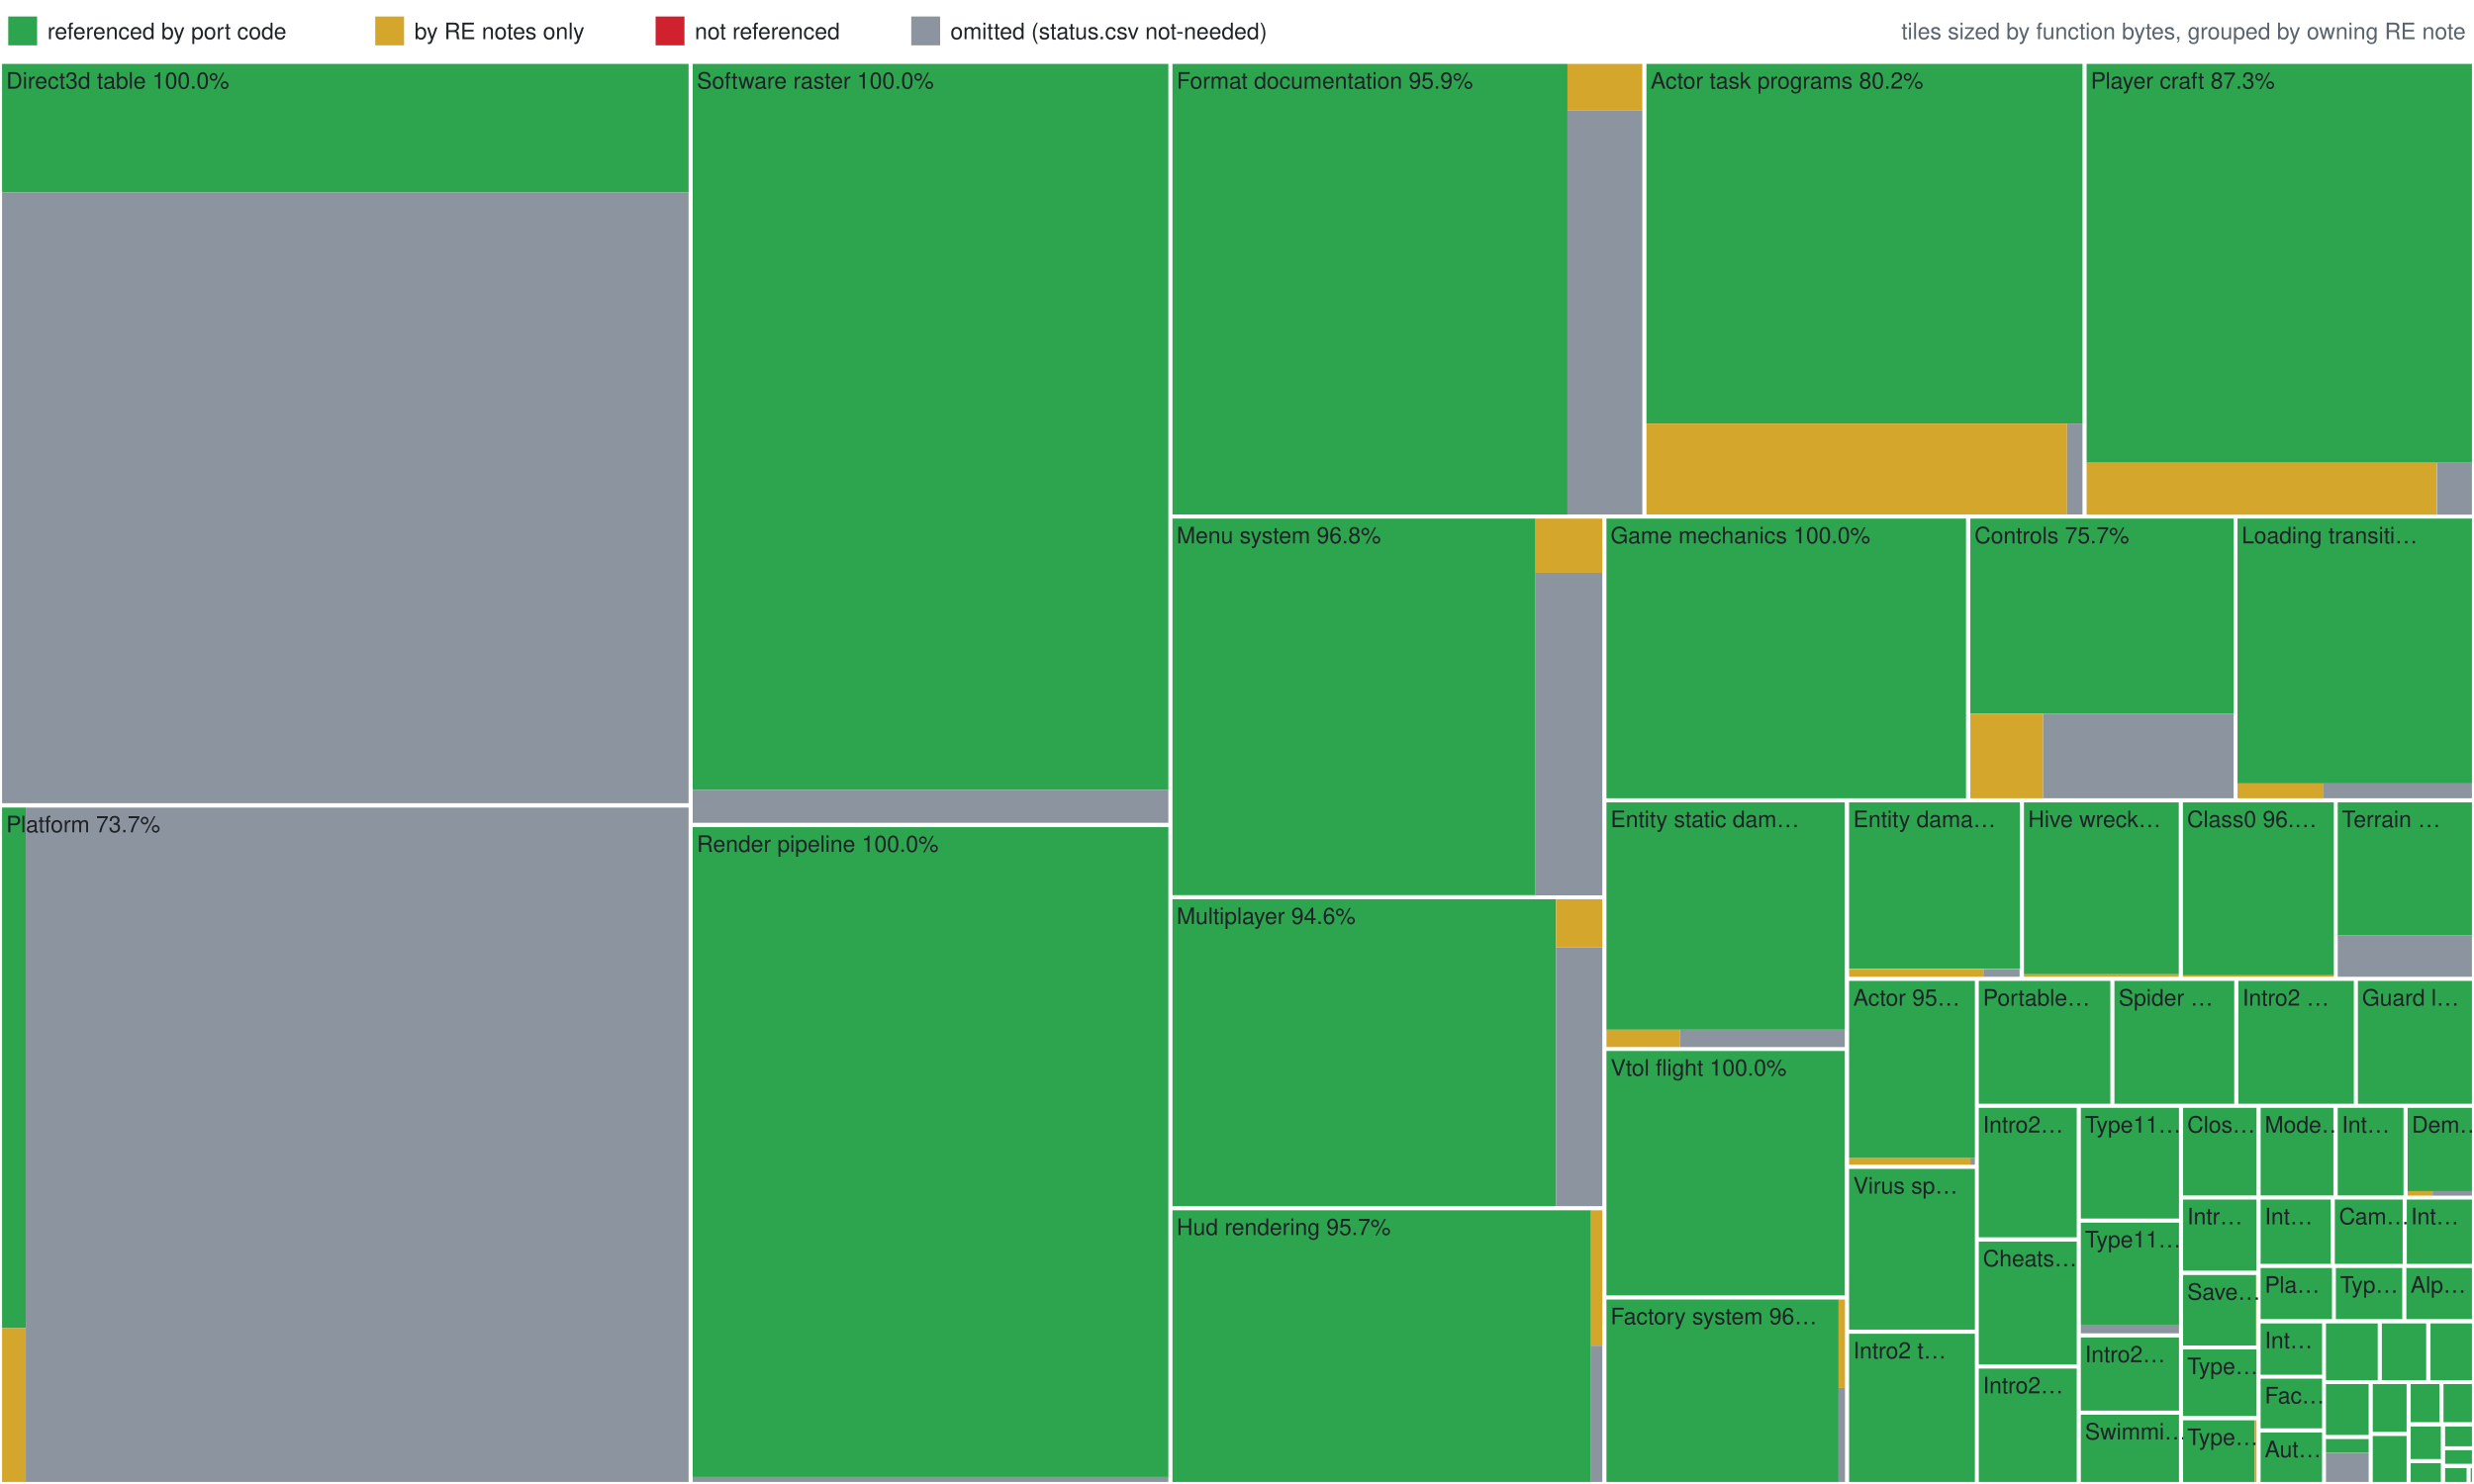
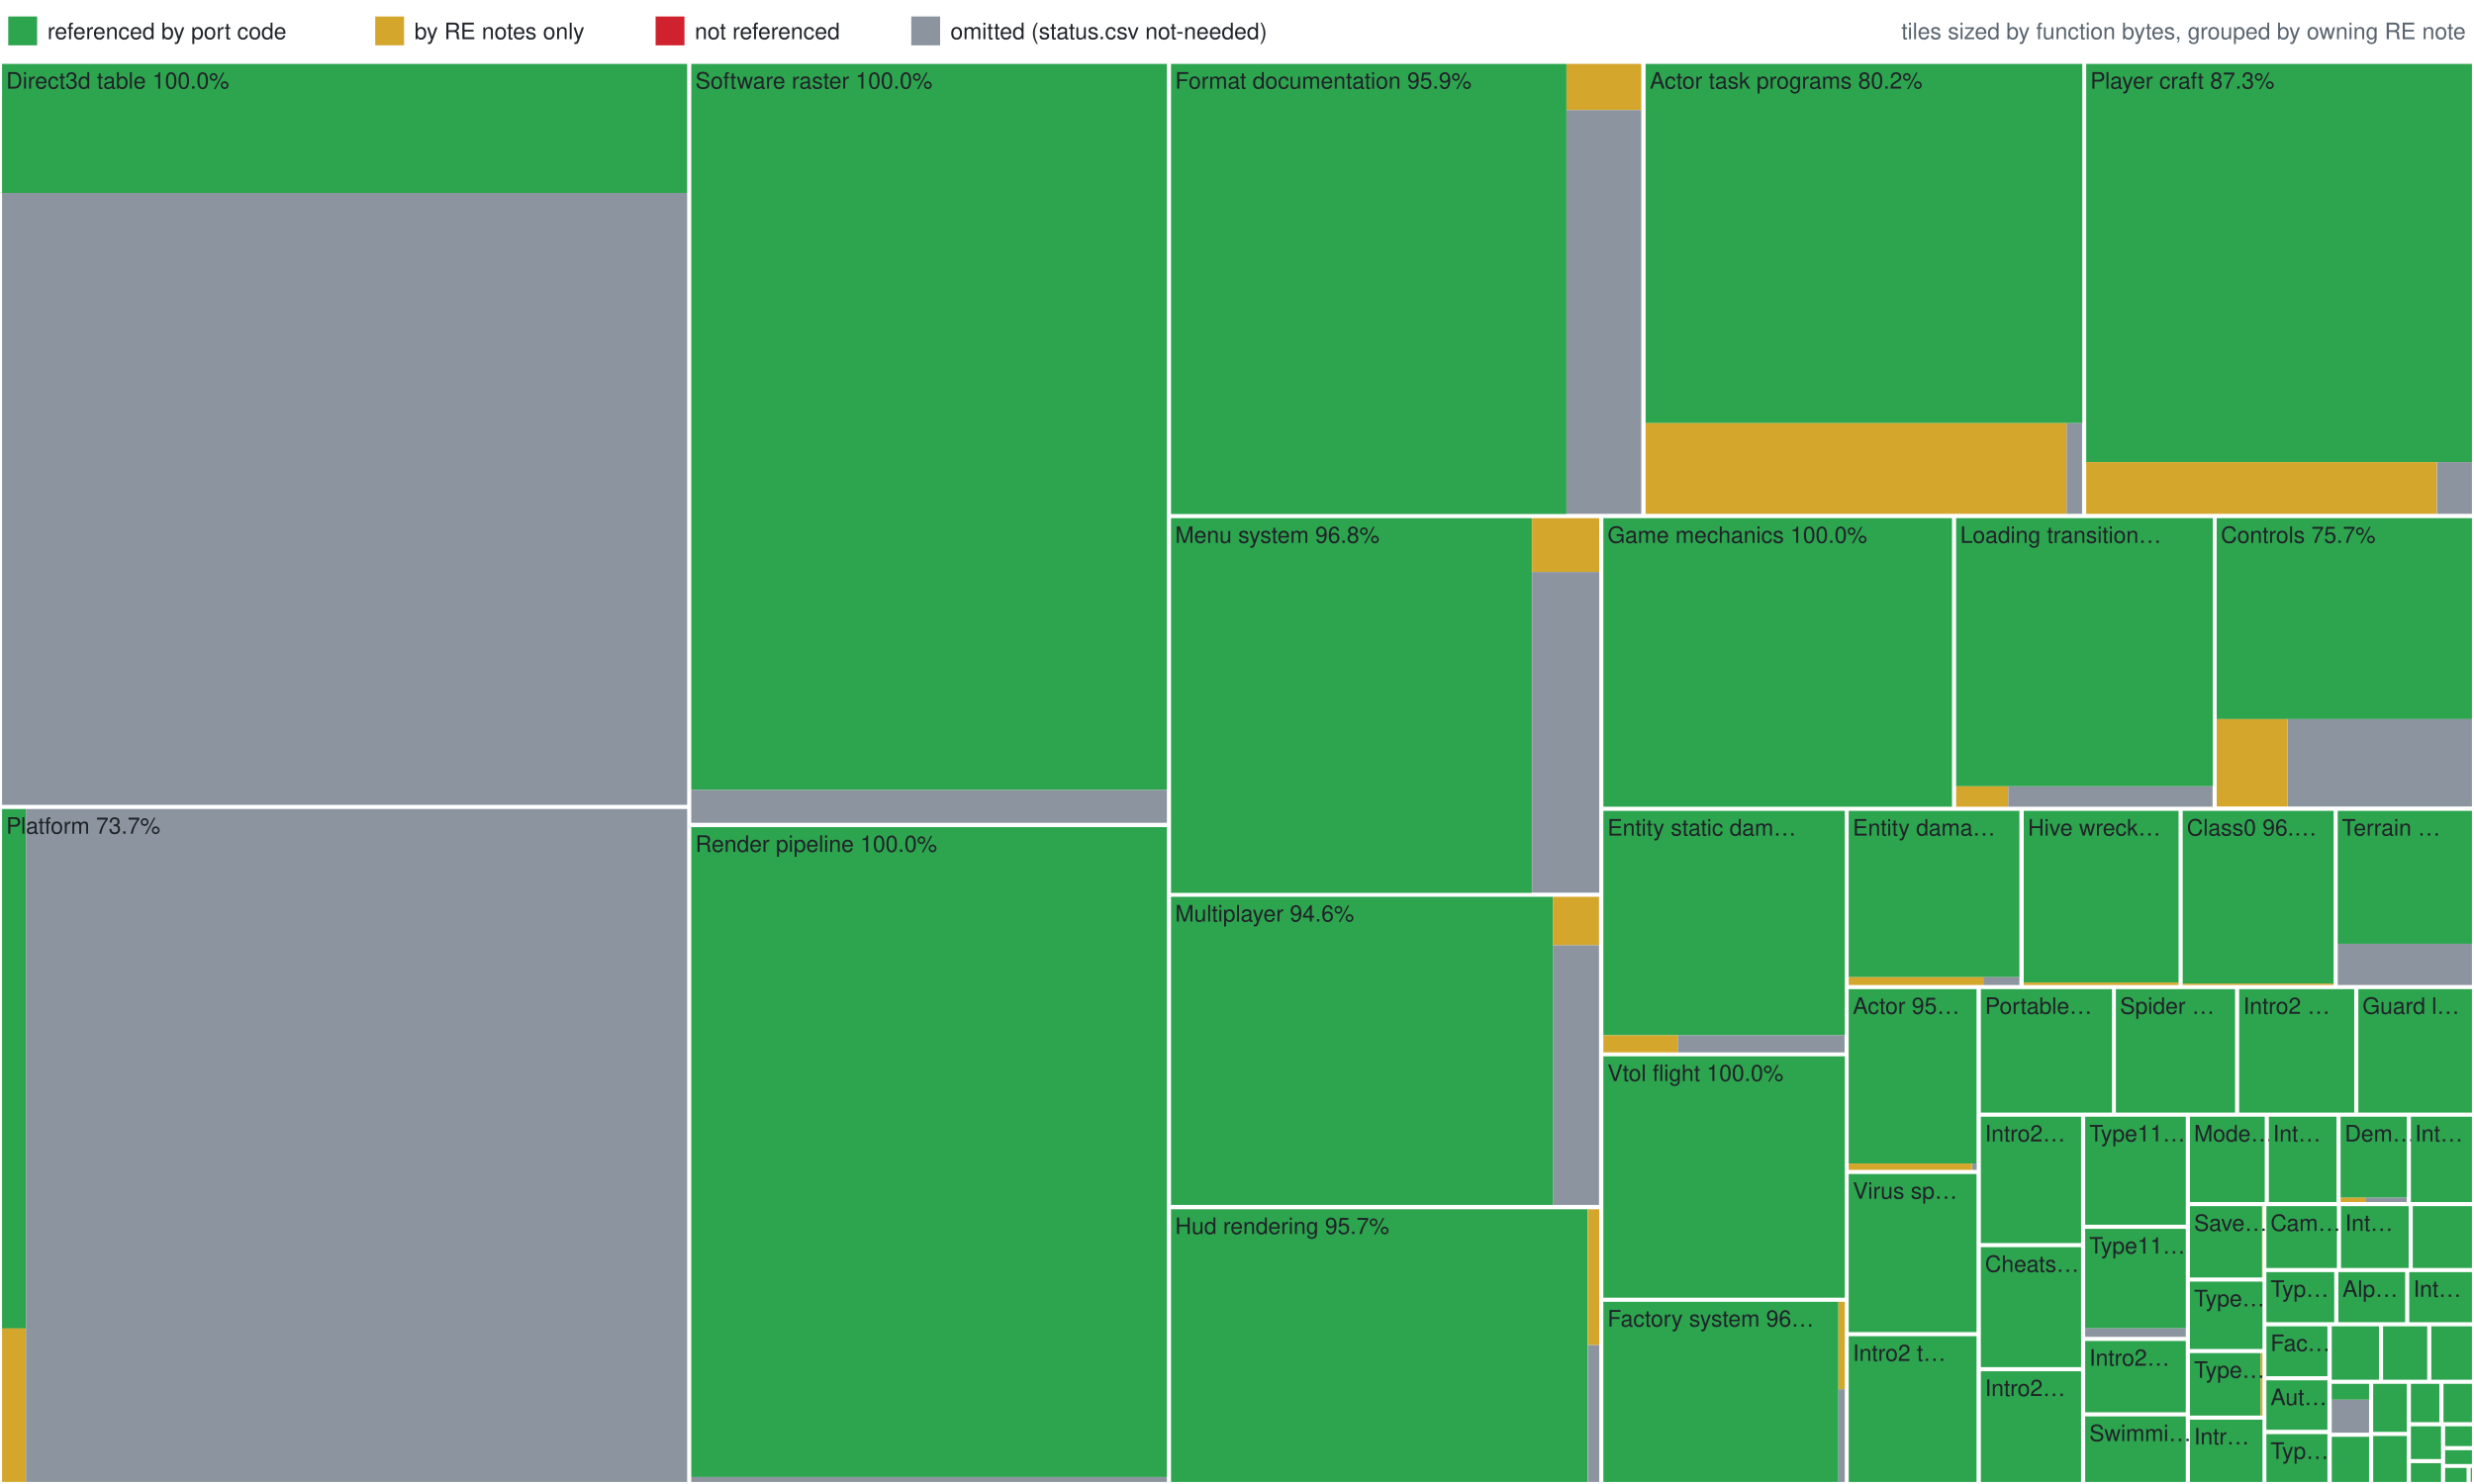
<svg xmlns="http://www.w3.org/2000/svg" width="1200" height="720" viewBox="0 0 1200 720" font-family="Segoe UI, Helvetica, Arial, sans-serif" font-size="11">
  <rect width="1200" height="720" fill="#ffffff" />
  <rect x="4" y="8" width="14" height="14" fill="#2da44e" />
  <text x="23" y="19" fill="#1f2328">referenced by port code</text>
  <rect x="182" y="8" width="14" height="14" fill="#d4a72c" />
  <text x="201" y="19" fill="#1f2328">by RE notes only</text>
  <rect x="318" y="8" width="14" height="14" fill="#cf222e" />
  <text x="337" y="19" fill="#1f2328">not referenced</text>
  <rect x="442" y="8" width="14" height="14" fill="#8c959f" />
  <text x="461" y="19" fill="#1f2328">omitted (status.csv not-needed)</text>
  <text x="1196" y="19" fill="#59636e" text-anchor="end">tiles sized by function bytes, grouped by owning RE note</text>
  <g>
-     <rect x="1" y="31" width="333" height="62.4" fill="#2da44e" />
-     <rect x="1" y="93.4" width="333" height="296.3" fill="#8c959f" />
+     <rect x="1" y="31" width="332.3" height="62.6" fill="#2da44e" />
+     <rect x="1" y="93.6" width="332.3" height="296.9" fill="#8c959f" />
    <text x="3" y="43" fill="#1f2328">Direct3d table 100.0%</text>
  </g>
  <g>
-     <rect x="1" y="391.8" width="11.5" height="252.6" fill="#2da44e" />
-     <rect x="1" y="644.4" width="11.5" height="74.6" fill="#d4a72c" />
-     <rect x="12.5" y="391.8" width="321.5" height="327.2" fill="#8c959f" />
-     <text x="3" y="403.8" fill="#1f2328">Platform 73.7%</text>
-   </g>
-   <g>
-     <rect x="336" y="31" width="230.7" height="352.3" fill="#2da44e" />
-     <rect x="336" y="383.3" width="230.7" height="15.9" fill="#8c959f" />
-     <text x="338" y="43" fill="#1f2328">Software raster 100.0%</text>
-   </g>
-   <g>
-     <rect x="336" y="401.3" width="230.7" height="315.3" fill="#2da44e" />
-     <rect x="336" y="716.6" width="230.7" height="2.4" fill="#8c959f" />
-     <text x="338" y="413.3" fill="#1f2328">Render pipeline 100.0%</text>
-   </g>
-   <g>
-     <rect x="568.7" y="31" width="191.6" height="218.6" fill="#2da44e" />
-     <rect x="760.3" y="31" width="36.3" height="22.5" fill="#d4a72c" />
-     <rect x="760.3" y="53.5" width="36.3" height="196.1" fill="#8c959f" />
-     <text x="570.7" y="43" fill="#1f2328">Format documentation 95.9%</text>
-   </g>
-   <g>
-     <rect x="798.6" y="31" width="211.5" height="174.5" fill="#2da44e" />
-     <rect x="798.6" y="205.5" width="204" height="44.1" fill="#d4a72c" />
-     <rect x="1002.6" y="205.5" width="7.5" height="44.1" fill="#8c959f" />
-     <text x="800.6" y="43" fill="#1f2328">Actor task programs 80.2%</text>
-   </g>
-   <g>
-     <rect x="1012.1" y="31" width="186.9" height="193.5" fill="#2da44e" />
-     <rect x="1012.1" y="224.5" width="169.8" height="25.2" fill="#d4a72c" />
-     <rect x="1182" y="224.5" width="17" height="25.2" fill="#8c959f" />
-     <text x="1014.1" y="43" fill="#1f2328">Player craft 87.3%</text>
-   </g>
-   <g>
-     <rect x="568.7" y="251.6" width="176.1" height="182.7" fill="#2da44e" />
-     <rect x="744.8" y="251.6" width="32.4" height="26.3" fill="#d4a72c" />
-     <rect x="744.8" y="277.9" width="32.4" height="156.5" fill="#8c959f" />
-     <text x="570.7" y="263.6" fill="#1f2328">Menu system 96.8%</text>
-   </g>
-   <g>
-     <rect x="568.7" y="436.3" width="186" height="148.9" fill="#2da44e" />
-     <rect x="754.7" y="436.3" width="22.5" height="23.4" fill="#d4a72c" />
-     <rect x="754.7" y="459.7" width="22.5" height="125.5" fill="#8c959f" />
-     <text x="570.7" y="448.3" fill="#1f2328">Multiplayer 94.6%</text>
-   </g>
-   <g>
-     <rect x="568.7" y="587.2" width="203" height="131.8" fill="#2da44e" />
-     <rect x="771.7" y="587.2" width="5.5" height="65.7" fill="#d4a72c" />
-     <rect x="771.7" y="652.9" width="5.5" height="66.1" fill="#8c959f" />
-     <text x="570.7" y="599.2" fill="#1f2328">Hud rendering 95.7%</text>
-   </g>
-   <g>
-     <rect x="779.2" y="251.6" width="174.4" height="135.7" fill="#2da44e" />
-     <text x="781.2" y="263.6" fill="#1f2328">Game mechanics 100.0%</text>
-   </g>
-   <g>
-     <rect x="955.7" y="251.6" width="127.7" height="94.6" fill="#2da44e" />
-     <rect x="955.7" y="346.2" width="35.3" height="41.1" fill="#d4a72c" />
-     <rect x="991" y="346.2" width="92.4" height="41.1" fill="#8c959f" />
-     <text x="957.7" y="263.6" fill="#1f2328">Controls 75.7%</text>
-   </g>
-   <g>
-     <rect x="1085.3" y="251.6" width="113.7" height="128.5" fill="#2da44e" />
-     <rect x="1085.3" y="380.1" width="41.7" height="7.2" fill="#d4a72c" />
-     <rect x="1127" y="380.1" width="72" height="7.2" fill="#8c959f" />
-     <text x="1087.3" y="263.6" fill="#1f2328">Loading transiti…</text>
-   </g>
-   <g>
-     <rect x="779.2" y="389.3" width="115.6" height="110.3" fill="#2da44e" />
-     <rect x="779.2" y="499.6" width="35.7" height="8.4" fill="#d4a72c" />
-     <rect x="814.9" y="499.6" width="79.9" height="8.4" fill="#8c959f" />
-     <text x="781.2" y="401.3" fill="#1f2328">Entity static dam…</text>
-   </g>
-   <g>
-     <rect x="779.2" y="509.9" width="115.6" height="118.6" fill="#2da44e" />
-     <text x="781.2" y="521.9" fill="#1f2328">Vtol flight 100.0%</text>
-   </g>
-   <g>
-     <rect x="779.2" y="630.5" width="112.6" height="88.5" fill="#2da44e" />
-     <rect x="891.8" y="630.5" width="3.1" height="42.9" fill="#d4a72c" />
-     <rect x="891.8" y="673.4" width="3.1" height="45.6" fill="#8c959f" />
-     <text x="781.2" y="642.5" fill="#1f2328">Factory system 96…</text>
-   </g>
-   <g>
-     <rect x="896.9" y="389.3" width="82.8" height="80.7" fill="#2da44e" />
-     <rect x="896.9" y="470.1" width="65.3" height="3.8" fill="#d4a72c" />
-     <rect x="962.1" y="470.1" width="17.5" height="3.8" fill="#8c959f" />
-     <text x="898.9" y="401.3" fill="#1f2328">Entity dama…</text>
-   </g>
-   <g>
-     <rect x="981.7" y="389.3" width="75.1" height="83.4" fill="#2da44e" />
-     <rect x="981.7" y="472.7" width="75.1" height="1.2" fill="#d4a72c" />
-     <text x="983.7" y="401.3" fill="#1f2328">Hive wreck…</text>
-   </g>
-   <g>
-     <rect x="1058.8" y="389.3" width="73.2" height="83.9" fill="#2da44e" />
-     <rect x="1058.8" y="473.2" width="73.2" height="0.7" fill="#d4a72c" />
-     <text x="1060.8" y="401.3" fill="#1f2328">Class0 96.…</text>
-   </g>
-   <g>
-     <rect x="1133.9" y="389.3" width="65.1" height="64.6" fill="#2da44e" />
-     <rect x="1133.9" y="453.9" width="65.1" height="20" fill="#8c959f" />
-     <text x="1135.9" y="401.3" fill="#1f2328">Terrain …</text>
-   </g>
-   <g>
-     <rect x="896.9" y="475.9" width="61" height="86" fill="#2da44e" />
-     <rect x="896.9" y="561.9" width="58.8" height="3.2" fill="#d4a72c" />
-     <rect x="955.7" y="561.9" width="2.2" height="3.2" fill="#8c959f" />
-     <text x="898.9" y="487.9" fill="#1f2328">Actor 95…</text>
-   </g>
-   <g>
-     <rect x="896.9" y="567.1" width="61" height="78" fill="#2da44e" />
-     <text x="898.9" y="579.1" fill="#1f2328">Virus sp…</text>
-   </g>
-   <g>
-     <rect x="896.9" y="647.1" width="61" height="71.9" fill="#2da44e" />
-     <text x="898.9" y="659.1" fill="#1f2328">Intro2 t…</text>
-   </g>
-   <g>
-     <rect x="959.8" y="475.9" width="63.8" height="59.6" fill="#2da44e" />
-     <text x="961.8" y="487.9" fill="#1f2328">Portable…</text>
-   </g>
-   <g>
-     <rect x="1025.6" y="475.9" width="58.1" height="59.6" fill="#2da44e" />
-     <text x="1027.6" y="487.9" fill="#1f2328">Spider …</text>
-   </g>
-   <g>
-     <rect x="1085.7" y="475.9" width="56" height="59.6" fill="#2da44e" />
-     <text x="1087.7" y="487.9" fill="#1f2328">Intro2 …</text>
-   </g>
-   <g>
-     <rect x="1143.7" y="475.9" width="55.3" height="59.6" fill="#2da44e" />
-     <text x="1145.7" y="487.9" fill="#1f2328">Guard l…</text>
-   </g>
-   <g>
-     <rect x="959.8" y="537.5" width="47.5" height="62.8" fill="#2da44e" />
-     <text x="961.8" y="549.5" fill="#1f2328">Intro2…</text>
-   </g>
-   <g>
-     <rect x="959.8" y="602.4" width="47.5" height="59.6" fill="#2da44e" />
-     <rect x="959.8" y="661.9" width="47.5" height="0" fill="#8c959f" />
-     <text x="961.8" y="614.4" fill="#1f2328">Cheats…</text>
-   </g>
-   <g>
-     <rect x="959.8" y="664" width="47.5" height="55" fill="#2da44e" />
-     <text x="961.8" y="676" fill="#1f2328">Intro2…</text>
-   </g>
-   <g>
-     <rect x="1009.3" y="537.5" width="47.6" height="53.7" fill="#2da44e" />
-     <text x="1011.3" y="549.5" fill="#1f2328">Type11…</text>
-   </g>
-   <g>
-     <rect x="1009.3" y="593.2" width="47.6" height="49.5" fill="#2da44e" />
-     <rect x="1009.3" y="642.7" width="47.6" height="4.2" fill="#8c959f" />
-     <text x="1011.3" y="605.2" fill="#1f2328">Type11…</text>
-   </g>
-   <g>
-     <rect x="1009.3" y="648.9" width="47.6" height="35.5" fill="#2da44e" />
-     <text x="1011.3" y="660.9" fill="#1f2328">Intro2…</text>
-   </g>
-   <g>
-     <rect x="1009.3" y="686.4" width="47.6" height="32.6" fill="#2da44e" />
-     <text x="1011.3" y="698.4" fill="#1f2328">Swimmi…</text>
-   </g>
-   <g>
-     <rect x="1058.9" y="537.5" width="35.6" height="42.5" fill="#2da44e" />
-     <text x="1060.9" y="549.5" fill="#1f2328">Clos…</text>
-   </g>
-   <g>
-     <rect x="1096.5" y="537.5" width="35.3" height="42.5" fill="#2da44e" />
-     <text x="1098.5" y="549.5" fill="#1f2328">Mode…</text>
-   </g>
-   <g>
-     <rect x="1133.9" y="537.5" width="31.9" height="42.5" fill="#2da44e" />
-     <text x="1135.9" y="549.5" fill="#1f2328">Int…</text>
-   </g>
-   <g>
-     <rect x="1167.8" y="537.5" width="31.2" height="40.4" fill="#2da44e" />
-     <rect x="1167.8" y="577.9" width="12.1" height="2.2" fill="#d4a72c" />
-     <rect x="1179.9" y="577.9" width="19.1" height="2.2" fill="#8c959f" />
-     <text x="1169.8" y="549.5" fill="#1f2328">Dem…</text>
-   </g>
-   <g>
-     <rect x="1058.9" y="582" width="35.6" height="34.5" fill="#2da44e" />
-     <text x="1060.9" y="594" fill="#1f2328">Intr…</text>
-   </g>
-   <g>
-     <rect x="1058.9" y="618.6" width="35.4" height="34.2" fill="#2da44e" />
-     <rect x="1094.3" y="618.6" width="0.2" height="34.2" fill="#d4a72c" />
-     <text x="1060.9" y="630.6" fill="#1f2328">Save…</text>
-   </g>
-   <g>
-     <rect x="1058.9" y="654.7" width="35.6" height="32.3" fill="#2da44e" />
-     <text x="1060.9" y="666.7" fill="#1f2328">Type…</text>
-   </g>
-   <g>
-     <rect x="1058.9" y="689.1" width="34.7" height="29.9" fill="#2da44e" />
-     <rect x="1093.6" y="689.1" width="0.9" height="29.9" fill="#d4a72c" />
-     <text x="1060.9" y="701.1" fill="#1f2328">Type…</text>
-   </g>
-   <g>
-     <rect x="1096.5" y="582" width="34" height="31.2" fill="#2da44e" />
-     <text x="1098.5" y="594" fill="#1f2328">Int…</text>
-   </g>
-   <g>
-     <rect x="1132.5" y="582" width="32.9" height="31.2" fill="#2da44e" />
-     <text x="1134.5" y="594" fill="#1f2328">Cam…</text>
-   </g>
-   <g>
-     <rect x="1167.4" y="582" width="31.6" height="31.2" fill="#2da44e" />
-     <text x="1169.4" y="594" fill="#1f2328">Int…</text>
-   </g>
-   <g>
-     <rect x="1096.5" y="615.2" width="34.6" height="24.8" fill="#2da44e" />
-     <text x="1098.5" y="627.2" fill="#1f2328">Pla…</text>
-   </g>
-   <g>
-     <rect x="1133" y="615.2" width="32.2" height="24.8" fill="#2da44e" />
-     <text x="1135" y="627.2" fill="#1f2328">Typ…</text>
-   </g>
-   <g>
-     <rect x="1167.2" y="615.2" width="31.8" height="24.8" fill="#2da44e" />
-     <text x="1169.2" y="627.2" fill="#1f2328">Alp…</text>
-   </g>
-   <g>
-     <rect x="1096.5" y="642.1" width="29.8" height="24.9" fill="#2da44e" />
-     <text x="1098.5" y="654.1" fill="#1f2328">Int…</text>
-   </g>
-   <g>
-     <rect x="1096.5" y="668.9" width="29.8" height="24.1" fill="#2da44e" />
-     <text x="1098.5" y="680.9" fill="#1f2328">Fac…</text>
-   </g>
-   <g>
-     <rect x="1096.5" y="695" width="29.8" height="24" fill="#2da44e" />
-     <text x="1098.5" y="707" fill="#1f2328">Aut…</text>
-   </g>
-   <g>
-     <rect x="1128.2" y="642.1" width="25.1" height="27.5" fill="#2da44e" />
-   </g>
-   <g>
-     <rect x="1155.3" y="642.1" width="21.5" height="27.5" fill="#2da44e" />
-   </g>
-   <g>
-     <rect x="1178.9" y="642.1" width="20.1" height="27.5" fill="#2da44e" />
-   </g>
-   <g>
-     <rect x="1128.2" y="671.5" width="20.7" height="24.7" fill="#2da44e" />
-   </g>
-   <g>
-     <rect x="1128.2" y="698.2" width="20.7" height="6.7" fill="#2da44e" />
-     <rect x="1128.2" y="705" width="20.7" height="14" fill="#8c959f" />
-   </g>
-   <g>
-     <rect x="1150.9" y="671.5" width="16.4" height="23.2" fill="#2da44e" />
-   </g>
-   <g>
-     <rect x="1150.9" y="696.7" width="16.4" height="22.3" fill="#2da44e" />
-   </g>
-   <g>
-     <rect x="1169.3" y="671.5" width="13.9" height="18.5" fill="#2da44e" />
-   </g>
-   <g>
-     <rect x="1185.2" y="671.5" width="13.8" height="18.5" fill="#2da44e" />
-   </g>
-   <g>
-     <rect x="1169.3" y="692.1" width="14.6" height="15.8" fill="#2da44e" />
-   </g>
-   <g>
-     <rect x="1169.3" y="709.9" width="14.6" height="9.1" fill="#2da44e" />
-   </g>
-   <g>
-     <rect x="1186" y="692.1" width="13" height="9.6" fill="#2da44e" />
-   </g>
-   <g>
-     <rect x="1186" y="703.6" width="13" height="6.6" fill="#2da44e" />
-   </g>
-   <g>
-     <rect x="1186" y="712.3" width="10.4" height="6.7" fill="#2da44e" />
-   </g>
-   <g>
-     <rect x="1198.4" y="712.3" width="0.6" height="6.7" fill="#2da44e" />
+     <rect x="1" y="392.5" width="11.6" height="252.1" fill="#2da44e" />
+     <rect x="1" y="644.5" width="11.6" height="74.5" fill="#d4a72c" />
+     <rect x="12.6" y="392.5" width="320.7" height="326.5" fill="#8c959f" />
+     <text x="3" y="404.5" fill="#1f2328">Platform 73.7%</text>
+   </g>
+   <g>
+     <rect x="335.3" y="31" width="230.7" height="352.3" fill="#2da44e" />
+     <rect x="335.3" y="383.3" width="230.7" height="15.9" fill="#8c959f" />
+     <text x="337.3" y="43" fill="#1f2328">Software raster 100.0%</text>
+   </g>
+   <g>
+     <rect x="335.3" y="401.3" width="230.7" height="315.3" fill="#2da44e" />
+     <rect x="335.3" y="716.6" width="230.7" height="2.4" fill="#8c959f" />
+     <text x="337.3" y="413.3" fill="#1f2328">Render pipeline 100.0%</text>
+   </g>
+   <g>
+     <rect x="568" y="31" width="191.8" height="218.4" fill="#2da44e" />
+     <rect x="759.8" y="31" width="36.3" height="22.4" fill="#d4a72c" />
+     <rect x="759.8" y="53.4" width="36.3" height="195.9" fill="#8c959f" />
+     <text x="570" y="43" fill="#1f2328">Format documentation 95.9%</text>
+   </g>
+   <g>
+     <rect x="798.2" y="31" width="211.8" height="174.3" fill="#2da44e" />
+     <rect x="798.2" y="205.3" width="204.2" height="44" fill="#d4a72c" />
+     <rect x="1002.4" y="205.3" width="7.5" height="44" fill="#8c959f" />
+     <text x="800.2" y="43" fill="#1f2328">Actor task programs 80.2%</text>
+   </g>
+   <g>
+     <rect x="1011.9" y="31" width="187.1" height="193.2" fill="#2da44e" />
+     <rect x="1011.9" y="224.2" width="170" height="25.1" fill="#d4a72c" />
+     <rect x="1182" y="224.2" width="17" height="25.1" fill="#8c959f" />
+     <text x="1013.9" y="43" fill="#1f2328">Player craft 87.3%</text>
+   </g>
+   <g>
+     <rect x="568" y="251.4" width="175" height="181.8" fill="#2da44e" />
+     <rect x="743.1" y="251.4" width="32.6" height="26.1" fill="#d4a72c" />
+     <rect x="743.1" y="277.5" width="32.6" height="155.6" fill="#8c959f" />
+     <text x="570" y="263.4" fill="#1f2328">Menu system 96.8%</text>
+   </g>
+   <g>
+     <rect x="568" y="435.1" width="185.2" height="149.5" fill="#2da44e" />
+     <rect x="753.2" y="435.1" width="22.4" height="23.5" fill="#d4a72c" />
+     <rect x="753.2" y="458.6" width="22.4" height="126" fill="#8c959f" />
+     <text x="570" y="447.1" fill="#1f2328">Multiplayer 94.6%</text>
+   </g>
+   <g>
+     <rect x="568" y="586.7" width="202.1" height="132.3" fill="#2da44e" />
+     <rect x="770.2" y="586.7" width="5.5" height="65.9" fill="#d4a72c" />
+     <rect x="770.2" y="652.6" width="5.5" height="66.4" fill="#8c959f" />
+     <text x="570" y="598.7" fill="#1f2328">Hud rendering 95.7%</text>
+   </g>
+   <g>
+     <rect x="777.7" y="251.4" width="169.1" height="140" fill="#2da44e" />
+     <text x="779.7" y="263.4" fill="#1f2328">Game mechanics 100.0%</text>
+   </g>
+   <g>
+     <rect x="948.8" y="251.4" width="124.5" height="130.1" fill="#2da44e" />
+     <rect x="948.8" y="381.5" width="25.3" height="9.9" fill="#d4a72c" />
+     <rect x="974.1" y="381.5" width="99.1" height="9.9" fill="#8c959f" />
+     <text x="950.8" y="263.4" fill="#1f2328">Loading transition…</text>
+   </g>
+   <g>
+     <rect x="1075.2" y="251.4" width="123.8" height="97.5" fill="#2da44e" />
+     <rect x="1075.2" y="348.9" width="34.2" height="42.4" fill="#d4a72c" />
+     <rect x="1109.5" y="348.9" width="89.5" height="42.4" fill="#8c959f" />
+     <text x="1077.2" y="263.4" fill="#1f2328">Controls 75.7%</text>
+   </g>
+   <g>
+     <rect x="777.7" y="393.4" width="117.1" height="108.9" fill="#2da44e" />
+     <rect x="777.7" y="502.3" width="36.1" height="8.3" fill="#d4a72c" />
+     <rect x="813.8" y="502.3" width="80.9" height="8.3" fill="#8c959f" />
+     <text x="779.7" y="405.4" fill="#1f2328">Entity static dam…</text>
+   </g>
+   <g>
+     <rect x="777.7" y="512.5" width="117.1" height="117.1" fill="#2da44e" />
+     <text x="779.7" y="524.5" fill="#1f2328">Vtol flight 100.0%</text>
+   </g>
+   <g>
+     <rect x="777.7" y="631.6" width="114" height="87.4" fill="#2da44e" />
+     <rect x="891.7" y="631.6" width="3.1" height="42.4" fill="#d4a72c" />
+     <rect x="891.7" y="674" width="3.1" height="45" fill="#8c959f" />
+     <text x="779.7" y="643.6" fill="#1f2328">Factory system 96…</text>
+   </g>
+   <g>
+     <rect x="896.7" y="393.4" width="82.8" height="80.7" fill="#2da44e" />
+     <rect x="896.7" y="474.1" width="65.3" height="3.8" fill="#d4a72c" />
+     <rect x="962" y="474.1" width="17.5" height="3.8" fill="#8c959f" />
+     <text x="898.7" y="405.4" fill="#1f2328">Entity dama…</text>
+   </g>
+   <g>
+     <rect x="981.6" y="393.4" width="75.1" height="83.3" fill="#2da44e" />
+     <rect x="981.6" y="476.7" width="75.1" height="1.2" fill="#d4a72c" />
+     <text x="983.6" y="405.4" fill="#1f2328">Hive wreck…</text>
+   </g>
+   <g>
+     <rect x="1058.7" y="393.4" width="73.2" height="83.9" fill="#2da44e" />
+     <rect x="1058.7" y="477.2" width="73.2" height="0.7" fill="#d4a72c" />
+     <text x="1060.7" y="405.4" fill="#1f2328">Class0 96.…</text>
+   </g>
+   <g>
+     <rect x="1133.9" y="393.4" width="65.1" height="64.5" fill="#2da44e" />
+     <rect x="1133.9" y="457.9" width="65.1" height="20" fill="#8c959f" />
+     <text x="1135.9" y="405.4" fill="#1f2328">Terrain …</text>
+   </g>
+   <g>
+     <rect x="896.7" y="479.9" width="62" height="84.6" fill="#2da44e" />
+     <rect x="896.7" y="564.5" width="59.8" height="3.1" fill="#d4a72c" />
+     <rect x="956.6" y="564.5" width="2.2" height="3.1" fill="#8c959f" />
+     <text x="898.7" y="491.9" fill="#1f2328">Actor 95…</text>
+   </g>
+   <g>
+     <rect x="896.7" y="569.6" width="62" height="76.7" fill="#2da44e" />
+     <text x="898.7" y="581.6" fill="#1f2328">Virus sp…</text>
+   </g>
+   <g>
+     <rect x="896.7" y="648.3" width="62" height="70.7" fill="#2da44e" />
+     <text x="898.7" y="660.3" fill="#1f2328">Intro2 t…</text>
+   </g>
+   <g>
+     <rect x="960.8" y="479.9" width="63.6" height="59.9" fill="#2da44e" />
+     <text x="962.8" y="491.9" fill="#1f2328">Portable…</text>
+   </g>
+   <g>
+     <rect x="1026.3" y="479.9" width="57.8" height="59.9" fill="#2da44e" />
+     <text x="1028.3" y="491.9" fill="#1f2328">Spider …</text>
+   </g>
+   <g>
+     <rect x="1086.1" y="479.9" width="55.8" height="59.9" fill="#2da44e" />
+     <text x="1088.1" y="491.9" fill="#1f2328">Intro2 …</text>
+   </g>
+   <g>
+     <rect x="1143.9" y="479.9" width="55.1" height="59.9" fill="#2da44e" />
+     <text x="1145.9" y="491.9" fill="#1f2328">Guard l…</text>
+   </g>
+   <g>
+     <rect x="960.8" y="541.8" width="48.6" height="61.3" fill="#2da44e" />
+     <text x="962.8" y="553.8" fill="#1f2328">Intro2…</text>
+   </g>
+   <g>
+     <rect x="960.8" y="605.1" width="48.6" height="58.2" fill="#2da44e" />
+     <rect x="960.8" y="663.3" width="48.6" height="0" fill="#8c959f" />
+     <text x="962.8" y="617.1" fill="#1f2328">Cheats…</text>
+   </g>
+   <g>
+     <rect x="960.8" y="665.3" width="48.6" height="53.7" fill="#2da44e" />
+     <text x="962.8" y="677.3" fill="#1f2328">Intro2…</text>
+   </g>
+   <g>
+     <rect x="1011.4" y="541.8" width="48.8" height="52.4" fill="#2da44e" />
+     <text x="1013.4" y="553.8" fill="#1f2328">Type11…</text>
+   </g>
+   <g>
+     <rect x="1011.4" y="596.2" width="48.8" height="48.3" fill="#2da44e" />
+     <rect x="1011.4" y="644.5" width="48.8" height="4.1" fill="#8c959f" />
+     <text x="1013.4" y="608.2" fill="#1f2328">Type11…</text>
+   </g>
+   <g>
+     <rect x="1011.4" y="650.6" width="48.8" height="34.6" fill="#2da44e" />
+     <text x="1013.4" y="662.6" fill="#1f2328">Intro2…</text>
+   </g>
+   <g>
+     <rect x="1011.4" y="687.2" width="48.8" height="31.8" fill="#2da44e" />
+     <text x="1013.4" y="699.2" fill="#1f2328">Swimmi…</text>
+   </g>
+   <g>
+     <rect x="1062.2" y="541.8" width="36.3" height="41.4" fill="#2da44e" />
+     <text x="1064.2" y="553.8" fill="#1f2328">Mode…</text>
+   </g>
+   <g>
+     <rect x="1100.5" y="541.8" width="32.8" height="41.4" fill="#2da44e" />
+     <text x="1102.5" y="553.8" fill="#1f2328">Int…</text>
+   </g>
+   <g>
+     <rect x="1135.3" y="541.8" width="32.1" height="39.3" fill="#2da44e" />
+     <rect x="1135.3" y="581.1" width="12.4" height="2.1" fill="#d4a72c" />
+     <rect x="1147.7" y="581.1" width="19.7" height="2.1" fill="#8c959f" />
+     <text x="1137.3" y="553.8" fill="#1f2328">Dem…</text>
+   </g>
+   <g>
+     <rect x="1169.4" y="541.8" width="29.6" height="41.4" fill="#2da44e" />
+     <text x="1171.4" y="553.8" fill="#1f2328">Int…</text>
+   </g>
+   <g>
+     <rect x="1062.2" y="585.2" width="35" height="34.6" fill="#2da44e" />
+     <rect x="1097.2" y="585.2" width="0.2" height="34.6" fill="#d4a72c" />
+     <text x="1064.2" y="597.2" fill="#1f2328">Save…</text>
+   </g>
+   <g>
+     <rect x="1062.2" y="621.8" width="35.2" height="32.7" fill="#2da44e" />
+     <text x="1064.2" y="633.8" fill="#1f2328">Type…</text>
+   </g>
+   <g>
+     <rect x="1062.2" y="656.5" width="34.3" height="30.3" fill="#2da44e" />
+     <rect x="1096.5" y="656.5" width="0.9" height="30.3" fill="#d4a72c" />
+     <text x="1064.2" y="668.5" fill="#1f2328">Type…</text>
+   </g>
+   <g>
+     <rect x="1062.2" y="688.8" width="35.2" height="30.2" fill="#2da44e" />
+     <text x="1064.2" y="700.8" fill="#1f2328">Intr…</text>
+   </g>
+   <g>
+     <rect x="1099.3" y="585.2" width="34.2" height="30" fill="#2da44e" />
+     <text x="1101.3" y="597.2" fill="#1f2328">Cam…</text>
+   </g>
+   <g>
+     <rect x="1135.5" y="585.2" width="32.8" height="30" fill="#2da44e" />
+     <text x="1137.5" y="597.2" fill="#1f2328">Int…</text>
+   </g>
+   <g>
+     <rect x="1170.3" y="585.2" width="28.7" height="30" fill="#2da44e" />
+   </g>
+   <g>
+     <rect x="1099.3" y="617.2" width="32.9" height="24.3" fill="#2da44e" />
+     <text x="1101.3" y="629.2" fill="#1f2328">Typ…</text>
+   </g>
+   <g>
+     <rect x="1134.2" y="617.2" width="32.4" height="24.3" fill="#2da44e" />
+     <text x="1136.2" y="629.2" fill="#1f2328">Alp…</text>
+   </g>
+   <g>
+     <rect x="1168.6" y="617.2" width="30.4" height="24.3" fill="#2da44e" />
+     <text x="1170.6" y="629.2" fill="#1f2328">Int…</text>
+   </g>
+   <g>
+     <rect x="1099.3" y="643.5" width="29.6" height="24.2" fill="#2da44e" />
+     <text x="1101.3" y="655.5" fill="#1f2328">Fac…</text>
+   </g>
+   <g>
+     <rect x="1099.3" y="669.7" width="29.6" height="24" fill="#2da44e" />
+     <text x="1101.3" y="681.7" fill="#1f2328">Aut…</text>
+   </g>
+   <g>
+     <rect x="1099.3" y="695.8" width="29.6" height="23.2" fill="#2da44e" />
+     <text x="1101.3" y="707.8" fill="#1f2328">Typ…</text>
+   </g>
+   <g>
+     <rect x="1131" y="643.5" width="22.9" height="25.9" fill="#2da44e" />
+   </g>
+   <g>
+     <rect x="1155.9" y="643.5" width="21.4" height="25.9" fill="#2da44e" />
+   </g>
+   <g>
+     <rect x="1179.3" y="643.5" width="19.7" height="25.9" fill="#2da44e" />
+   </g>
+   <g>
+     <rect x="1131" y="671.4" width="18.1" height="7.7" fill="#2da44e" />
+     <rect x="1131" y="679.1" width="18.1" height="16" fill="#8c959f" />
+   </g>
+   <g>
+     <rect x="1131" y="697.1" width="18.1" height="21.9" fill="#2da44e" />
+   </g>
+   <g>
+     <rect x="1151.1" y="671.4" width="16.3" height="23.3" fill="#2da44e" />
+   </g>
+   <g>
+     <rect x="1151.1" y="696.7" width="16.3" height="22.3" fill="#2da44e" />
+   </g>
+   <g>
+     <rect x="1169.4" y="671.4" width="13.8" height="18.6" fill="#2da44e" />
+   </g>
+   <g>
+     <rect x="1185.2" y="671.4" width="13.8" height="18.6" fill="#2da44e" />
+   </g>
+   <g>
+     <rect x="1169.4" y="692" width="14.6" height="15.9" fill="#2da44e" />
+   </g>
+   <g>
+     <rect x="1169.4" y="709.9" width="14.6" height="9.1" fill="#2da44e" />
+   </g>
+   <g>
+     <rect x="1186" y="692" width="13" height="9.6" fill="#2da44e" />
+   </g>
+   <g>
+     <rect x="1186" y="703.6" width="13" height="6.7" fill="#2da44e" />
+   </g>
+   <g>
+     <rect x="1186" y="712.2" width="10.4" height="6.8" fill="#2da44e" />
+   </g>
+   <g>
+     <rect x="1198.4" y="712.2" width="0.6" height="6.8" fill="#2da44e" />
  </g>
</svg>
